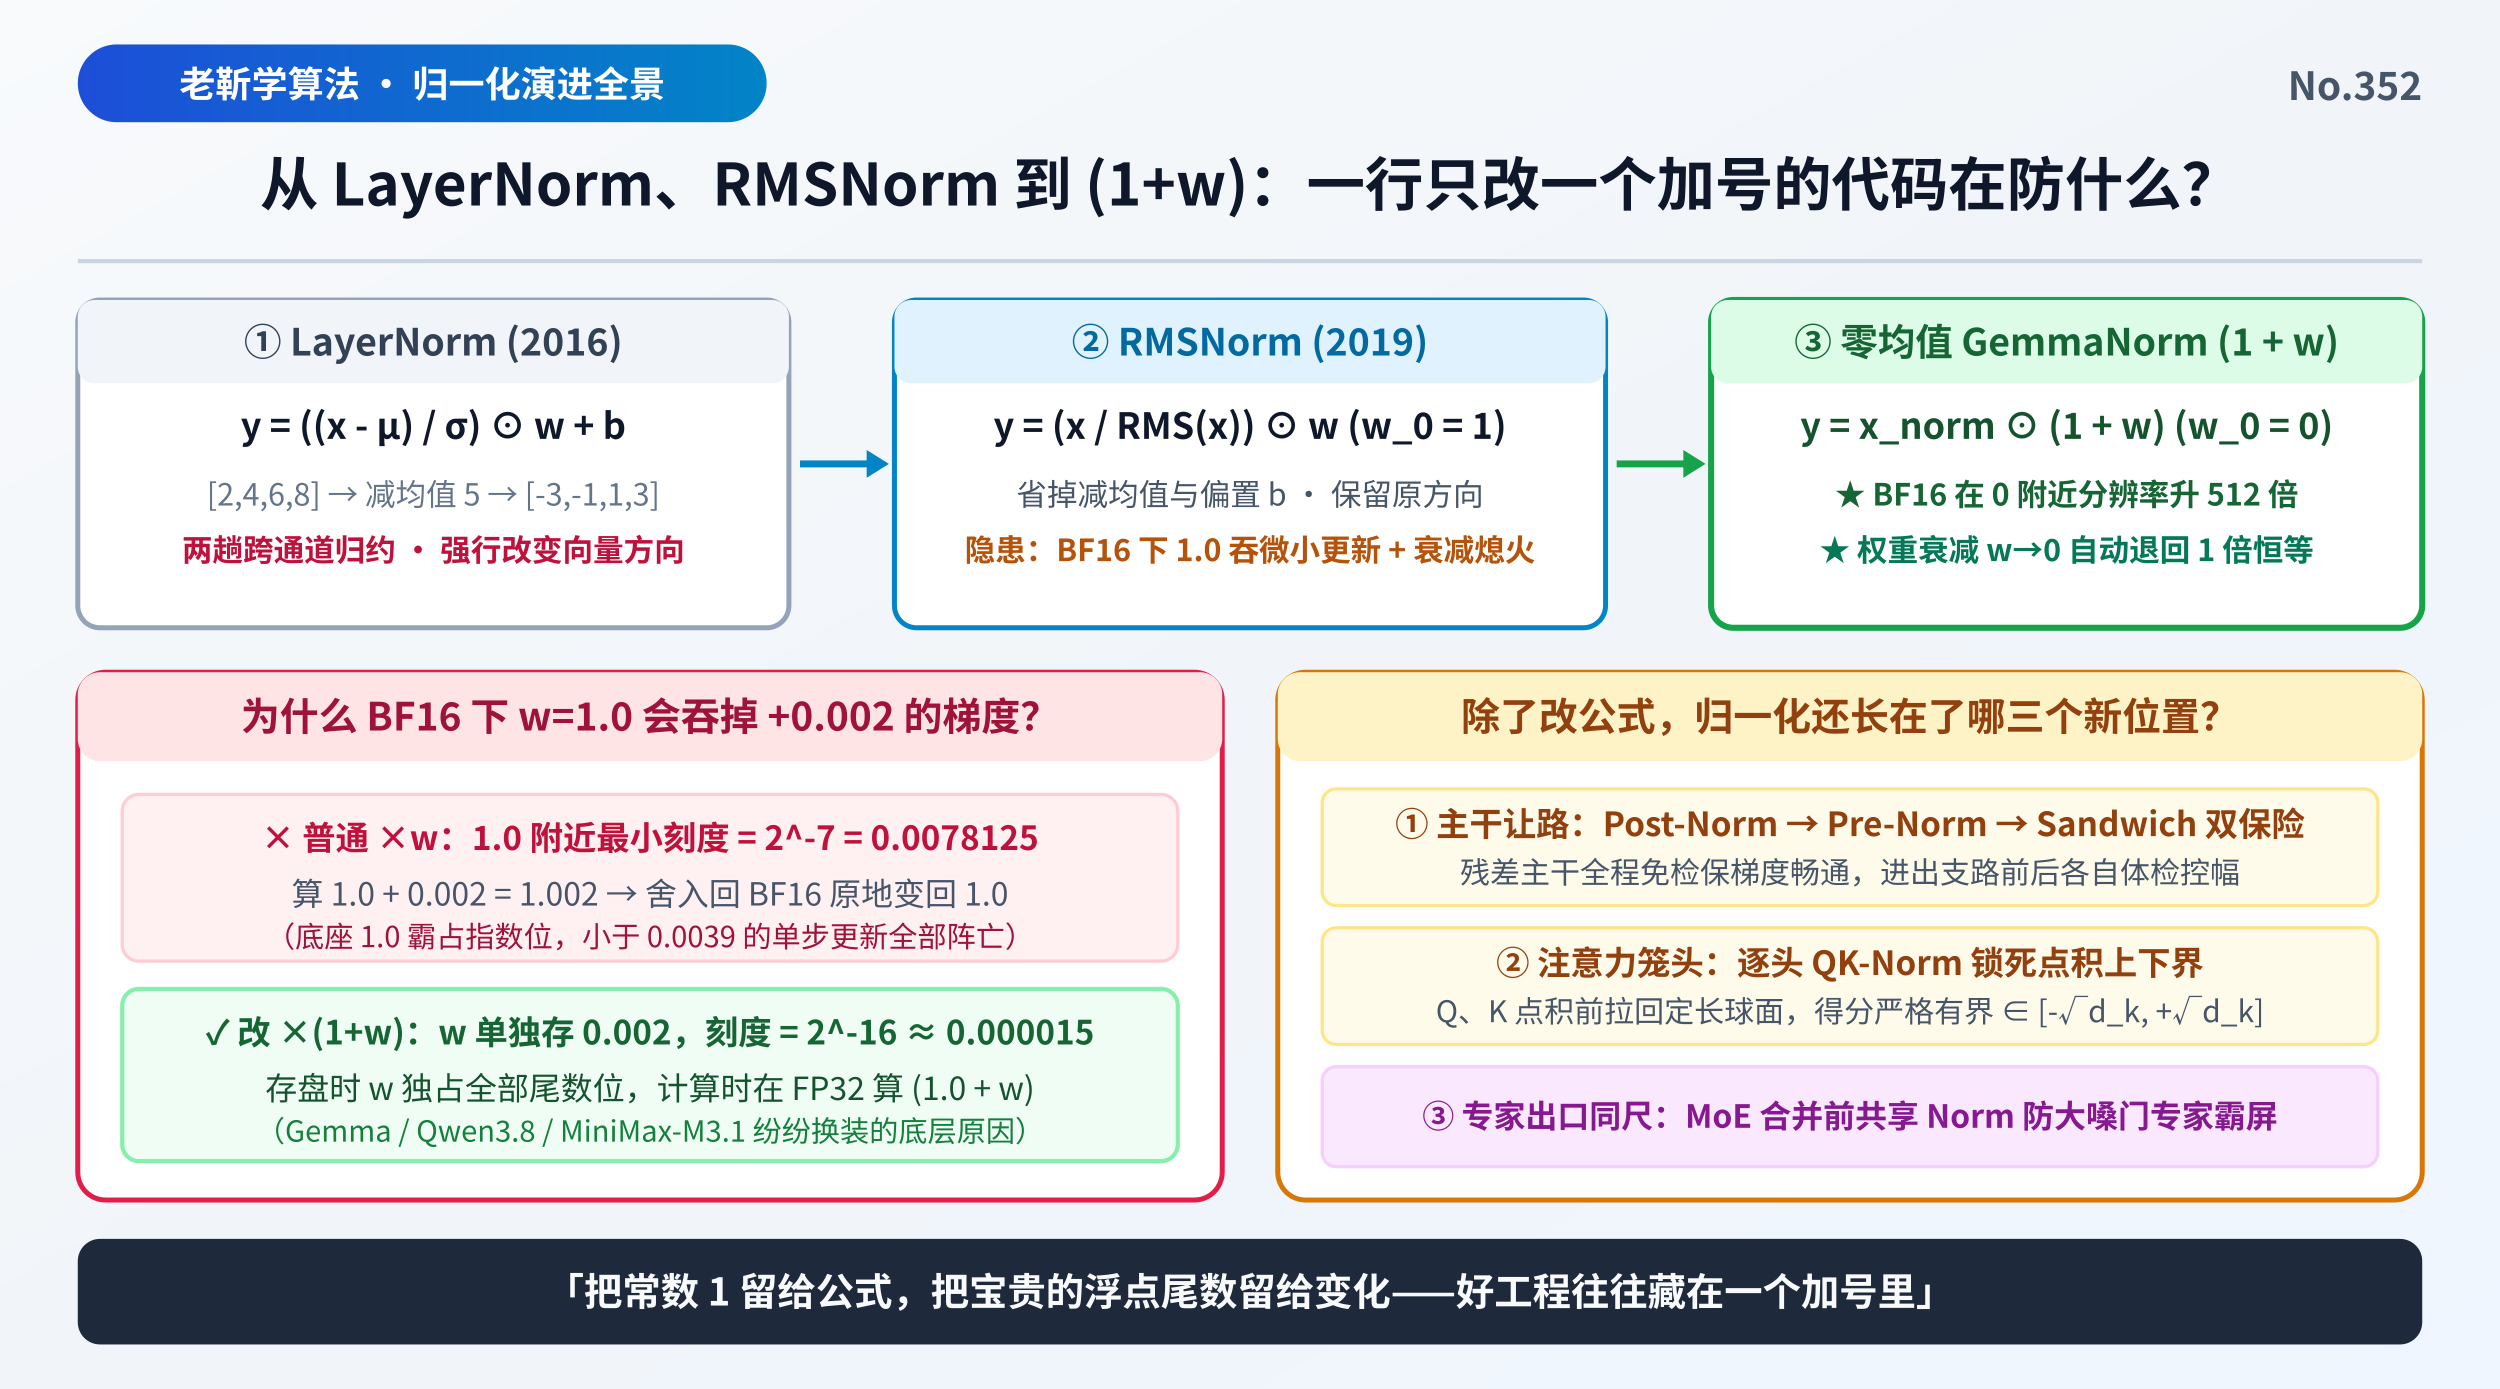
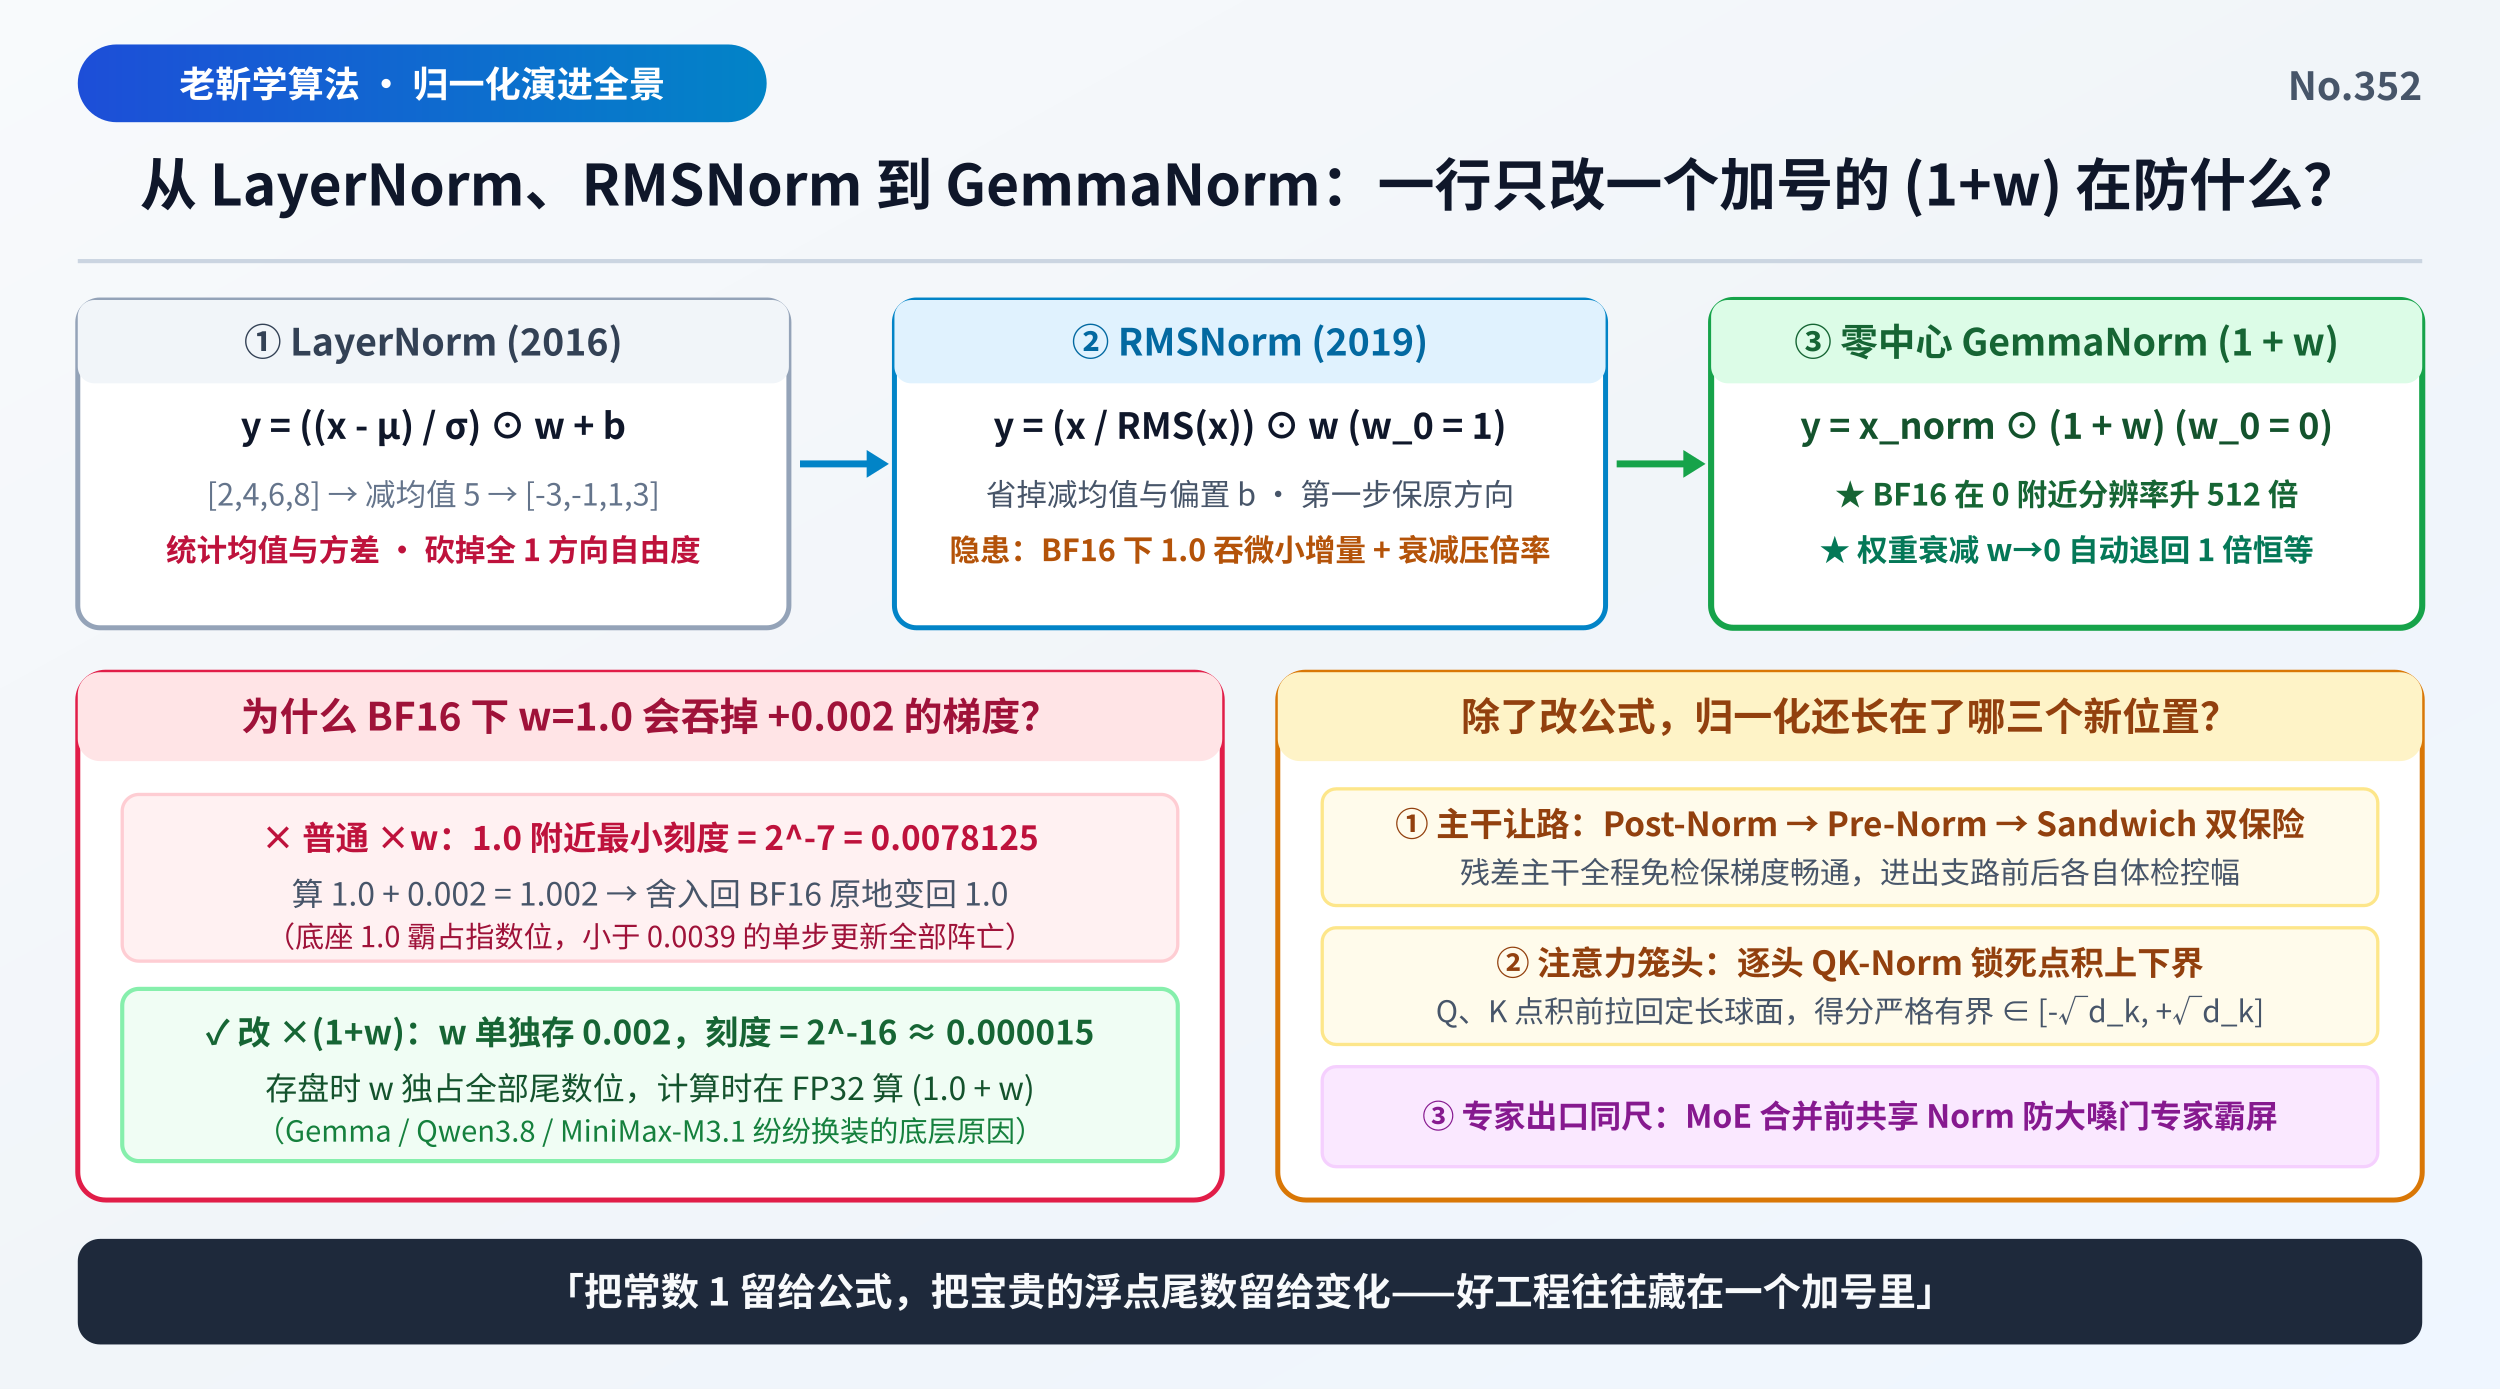
<svg xmlns="http://www.w3.org/2000/svg" viewBox="0 0 900 500" width="900" height="500" font-family="'WenQuanYi Micro Hei', 'Noto Sans CJK SC', sans-serif">
  <defs>
    <linearGradient id="bg352" x1="0" y1="0" x2="1" y2="1">
      <stop offset="0" stop-color="#f8fafc" />
      <stop offset="0.5" stop-color="#f1f5f9" />
      <stop offset="1" stop-color="#eff6ff" />
    </linearGradient>
    <linearGradient id="algoblue" x1="0" y1="0" x2="1" y2="0">
      <stop offset="0" stop-color="#1d4ed8" />
      <stop offset="1" stop-color="#0284c7" />
    </linearGradient>
  </defs>
  <rect width="900" height="500" fill="url(#bg352)" />
  <rect x="28" y="16" width="248" height="28" rx="14" fill="url(#algoblue)" />
  <text x="152" y="35" text-anchor="middle" fill="#ffffff" font-size="13" font-weight="bold">老靳学算法 · 归一化演进全景</text>
  <text x="872" y="36" text-anchor="end" fill="#475569" font-size="14" font-weight="bold">No.352</text>
-   <text x="450" y="74" text-anchor="middle" fill="#0f172a" font-size="21" font-weight="bold">从 LayerNorm、RMSNorm 到 (1+w)：一行只改一个加号的代码在防什么？</text>
+   <text x="450" y="74" text-anchor="middle" fill="#0f172a" font-size="20.5" font-weight="bold">从 LayerNorm、RMSNorm 到 GemmaNorm：一行只改一个加号的 (1+w) 在防什么？</text>
  <line x1="28" y1="94" x2="872" y2="94" stroke="#cbd5e1" stroke-width="1.5" />
  <g transform="translate(28, 108)">
    <rect x="0" y="0" width="256" height="118" rx="8" fill="#ffffff" stroke="#94a3b8" stroke-width="1.8" />
    <rect x="0" y="0" width="256" height="30" rx="6" fill="#f1f5f9" />
    <text x="128" y="20" text-anchor="middle" fill="#334155" font-size="13.5" font-weight="bold">① LayerNorm (2016)</text>
    <text x="128" y="50" text-anchor="middle" fill="#0f172a" font-size="13" font-weight="bold">y = ((x - μ) / σ) ⊙ w + b</text>
    <text x="128" y="74" text-anchor="middle" fill="#64748b" font-size="11">[2,4,6,8] → 减均值 5 → [-3,-1,1,3]</text>
-     <text x="128" y="94" text-anchor="middle" fill="#be123c" font-size="11" font-weight="bold">两趟跨通道归约 · 强行改变向量方向</text>
+     <text x="128" y="94" text-anchor="middle" fill="#be123c" font-size="11" font-weight="bold">统计均值与方差 · 砍掉全 1 方向自由度</text>
    <path d="M 260 59 L 288 59" stroke="#0284c7" stroke-width="2.5" />
    <polygon points="292,59 284,54 284,64" fill="#0284c7" />
    <rect x="294" y="0" width="256" height="118" rx="8" fill="#ffffff" stroke="#0284c7" stroke-width="1.8" />
    <rect x="294" y="0" width="256" height="30" rx="6" fill="#e0f2fe" />
    <text x="422" y="20" text-anchor="middle" fill="#0369a1" font-size="13.5" font-weight="bold">② RMSNorm (2019)</text>
    <text x="422" y="50" text-anchor="middle" fill="#0f172a" font-size="13" font-weight="bold">y = (x / RMS(x)) ⊙ w   (w_0 = 1)</text>
-     <text x="422" y="74" text-anchor="middle" fill="#475569" font-size="11">省掉减均值与偏置 b · 保留原方向</text>
-     <text x="422" y="94" text-anchor="middle" fill="#b45309" font-size="11" font-weight="bold">隐患：BF16 下 1.0 吞微小更新 + 衰减熄火</text>
+     <text x="422" y="74" text-anchor="middle" fill="#475569" font-size="11">省掉减均值与偏置 b · 第一步保原方向</text>
+     <text x="422" y="94" text-anchor="middle" fill="#b45309" font-size="11" font-weight="bold">隐患：BF16 下 1.0 吞微小增量 + 衰减压倍率</text>
    <path d="M 554 59 L 582 59" stroke="#16a34a" stroke-width="2.5" />
    <polygon points="586,59 578,54 578,64" fill="#16a34a" />
    <rect x="588" y="0" width="256" height="118" rx="8" fill="#ffffff" stroke="#16a34a" stroke-width="2.2" />
    <rect x="588" y="0" width="256" height="30" rx="6" fill="#dcfce7" />
-     <text x="716" y="20" text-anchor="middle" fill="#166534" font-size="13.5" font-weight="bold">③ 零均值 GemmaNorm (1 + w)</text>
+     <text x="716" y="20" text-anchor="middle" fill="#166534" font-size="13.5" font-weight="bold">③ 零中心 GemmaNorm (1 + w)</text>
    <text x="716" y="50" text-anchor="middle" fill="#14532d" font-size="13" font-weight="bold">y = x_norm ⊙ (1 + w)   (w_0 = 0)</text>
    <text x="716" y="74" text-anchor="middle" fill="#166534" font-size="11" font-weight="bold">★ BF16 在 0 附近分辨率升 512 倍</text>
    <text x="716" y="94" text-anchor="middle" fill="#047857" font-size="11" font-weight="bold">★ 权重衰减 w→0 自动退回 1 倍恒等</text>
  </g>
  <g transform="translate(28, 242)">
    <rect x="0" y="0" width="412" height="190" rx="10" fill="#ffffff" stroke="#e11d48" stroke-width="1.8" />
    <rect x="0" y="0" width="412" height="32" rx="8" fill="#ffe4e6" />
    <text x="206" y="21" text-anchor="middle" fill="#9f1239" font-size="14" font-weight="bold">为什么 BF16 下 w=1.0 会吞掉 +0.002 的梯度？</text>
    <rect x="16" y="44" width="380" height="60" rx="6" fill="#fff1f2" stroke="#fecdd3" stroke-width="1.2" />
    <text x="206" y="64" text-anchor="middle" fill="#be123c" font-size="12" font-weight="bold">× 普通 ×w：1.0 附近最小刻度 = 2^-7 = 0.0078125</text>
    <text x="206" y="84" text-anchor="middle" fill="#475569" font-size="11.5">算 1.0 + 0.002 = 1.002 → 舍入回 BF16 原地变回 1.0</text>
    <text x="206" y="99" text-anchor="middle" fill="#9f1239" font-size="10.5">（底座 1.0 霸占指数位，小于 0.0039 的单步更新全部阵亡）</text>
    <rect x="16" y="114" width="380" height="62" rx="6" fill="#f0fdf4" stroke="#86efac" stroke-width="1.5" />
    <text x="206" y="134" text-anchor="middle" fill="#166534" font-size="12" font-weight="bold">✓ 改 ×(1+w)：w 单独存 0.002，刻度 = 2^-16 ≈ 0.000015</text>
    <text x="206" y="154" text-anchor="middle" fill="#14532d" font-size="11.5">存盘时 w 独占全部尾数位，计算时在 FP32 算 (1.0 + w)</text>
    <text x="206" y="169" text-anchor="middle" fill="#15803d" font-size="10.5">（Gemma / Qwen3.8 / MiniMax-M3.1 纷纷换装的底层原因）</text>
  </g>
  <g transform="translate(460, 242)">
    <rect x="0" y="0" width="412" height="190" rx="10" fill="#ffffff" stroke="#d97706" stroke-width="1.8" />
    <rect x="0" y="0" width="412" height="32" rx="8" fill="#fef3c7" />
    <text x="206" y="21" text-anchor="middle" fill="#92400e" font-size="14" font-weight="bold">除了改公式，归一化还长在了哪三个新位置？</text>
    <rect x="16" y="42" width="380" height="42" rx="5" fill="#fffbeb" stroke="#fde68a" stroke-width="1.2" />
    <text x="206" y="59" text-anchor="middle" fill="#92400e" font-size="12" font-weight="bold">① 主干让路：Post-Norm → Pre-Norm → Sandwich 双保险</text>
    <text x="206" y="76" text-anchor="middle" fill="#475569" font-size="10.8">残差主干全程免检保梯度畅通，进出支路前后各自体检控幅</text>
    <rect x="16" y="92" width="380" height="42" rx="5" fill="#fffbeb" stroke="#fde68a" stroke-width="1.2" />
    <text x="206" y="109" text-anchor="middle" fill="#92400e" font-size="12" font-weight="bold">② 注意力笼头：逐头 QK-Norm 锁死点积上下界</text>
    <text x="206" y="126" text-anchor="middle" fill="#475569" font-size="10.8">Q、K 点积前拉回定长球面，得分严格有界 ∈ [-√d_k, +√d_k]</text>
    <rect x="16" y="142" width="380" height="36" rx="5" fill="#fae8ff" stroke="#f5d0fe" stroke-width="1.2" />
    <text x="206" y="164" text-anchor="middle" fill="#86198f" font-size="11.5" font-weight="bold">③ 专家出口同尺：MoE 合并前共享 Norm 防大嗓门专家霸屏</text>
  </g>
  <rect x="28" y="446" width="844" height="38" rx="8" fill="#1e293b" />
  <text x="450" y="470" text-anchor="middle" fill="#f8fafc" font-size="13.8" font-weight="bold">「把常数 1 留给公式，把宝贵的浮点尾数留给变化——好工程往往藏在一个加号里」</text>
</svg>
